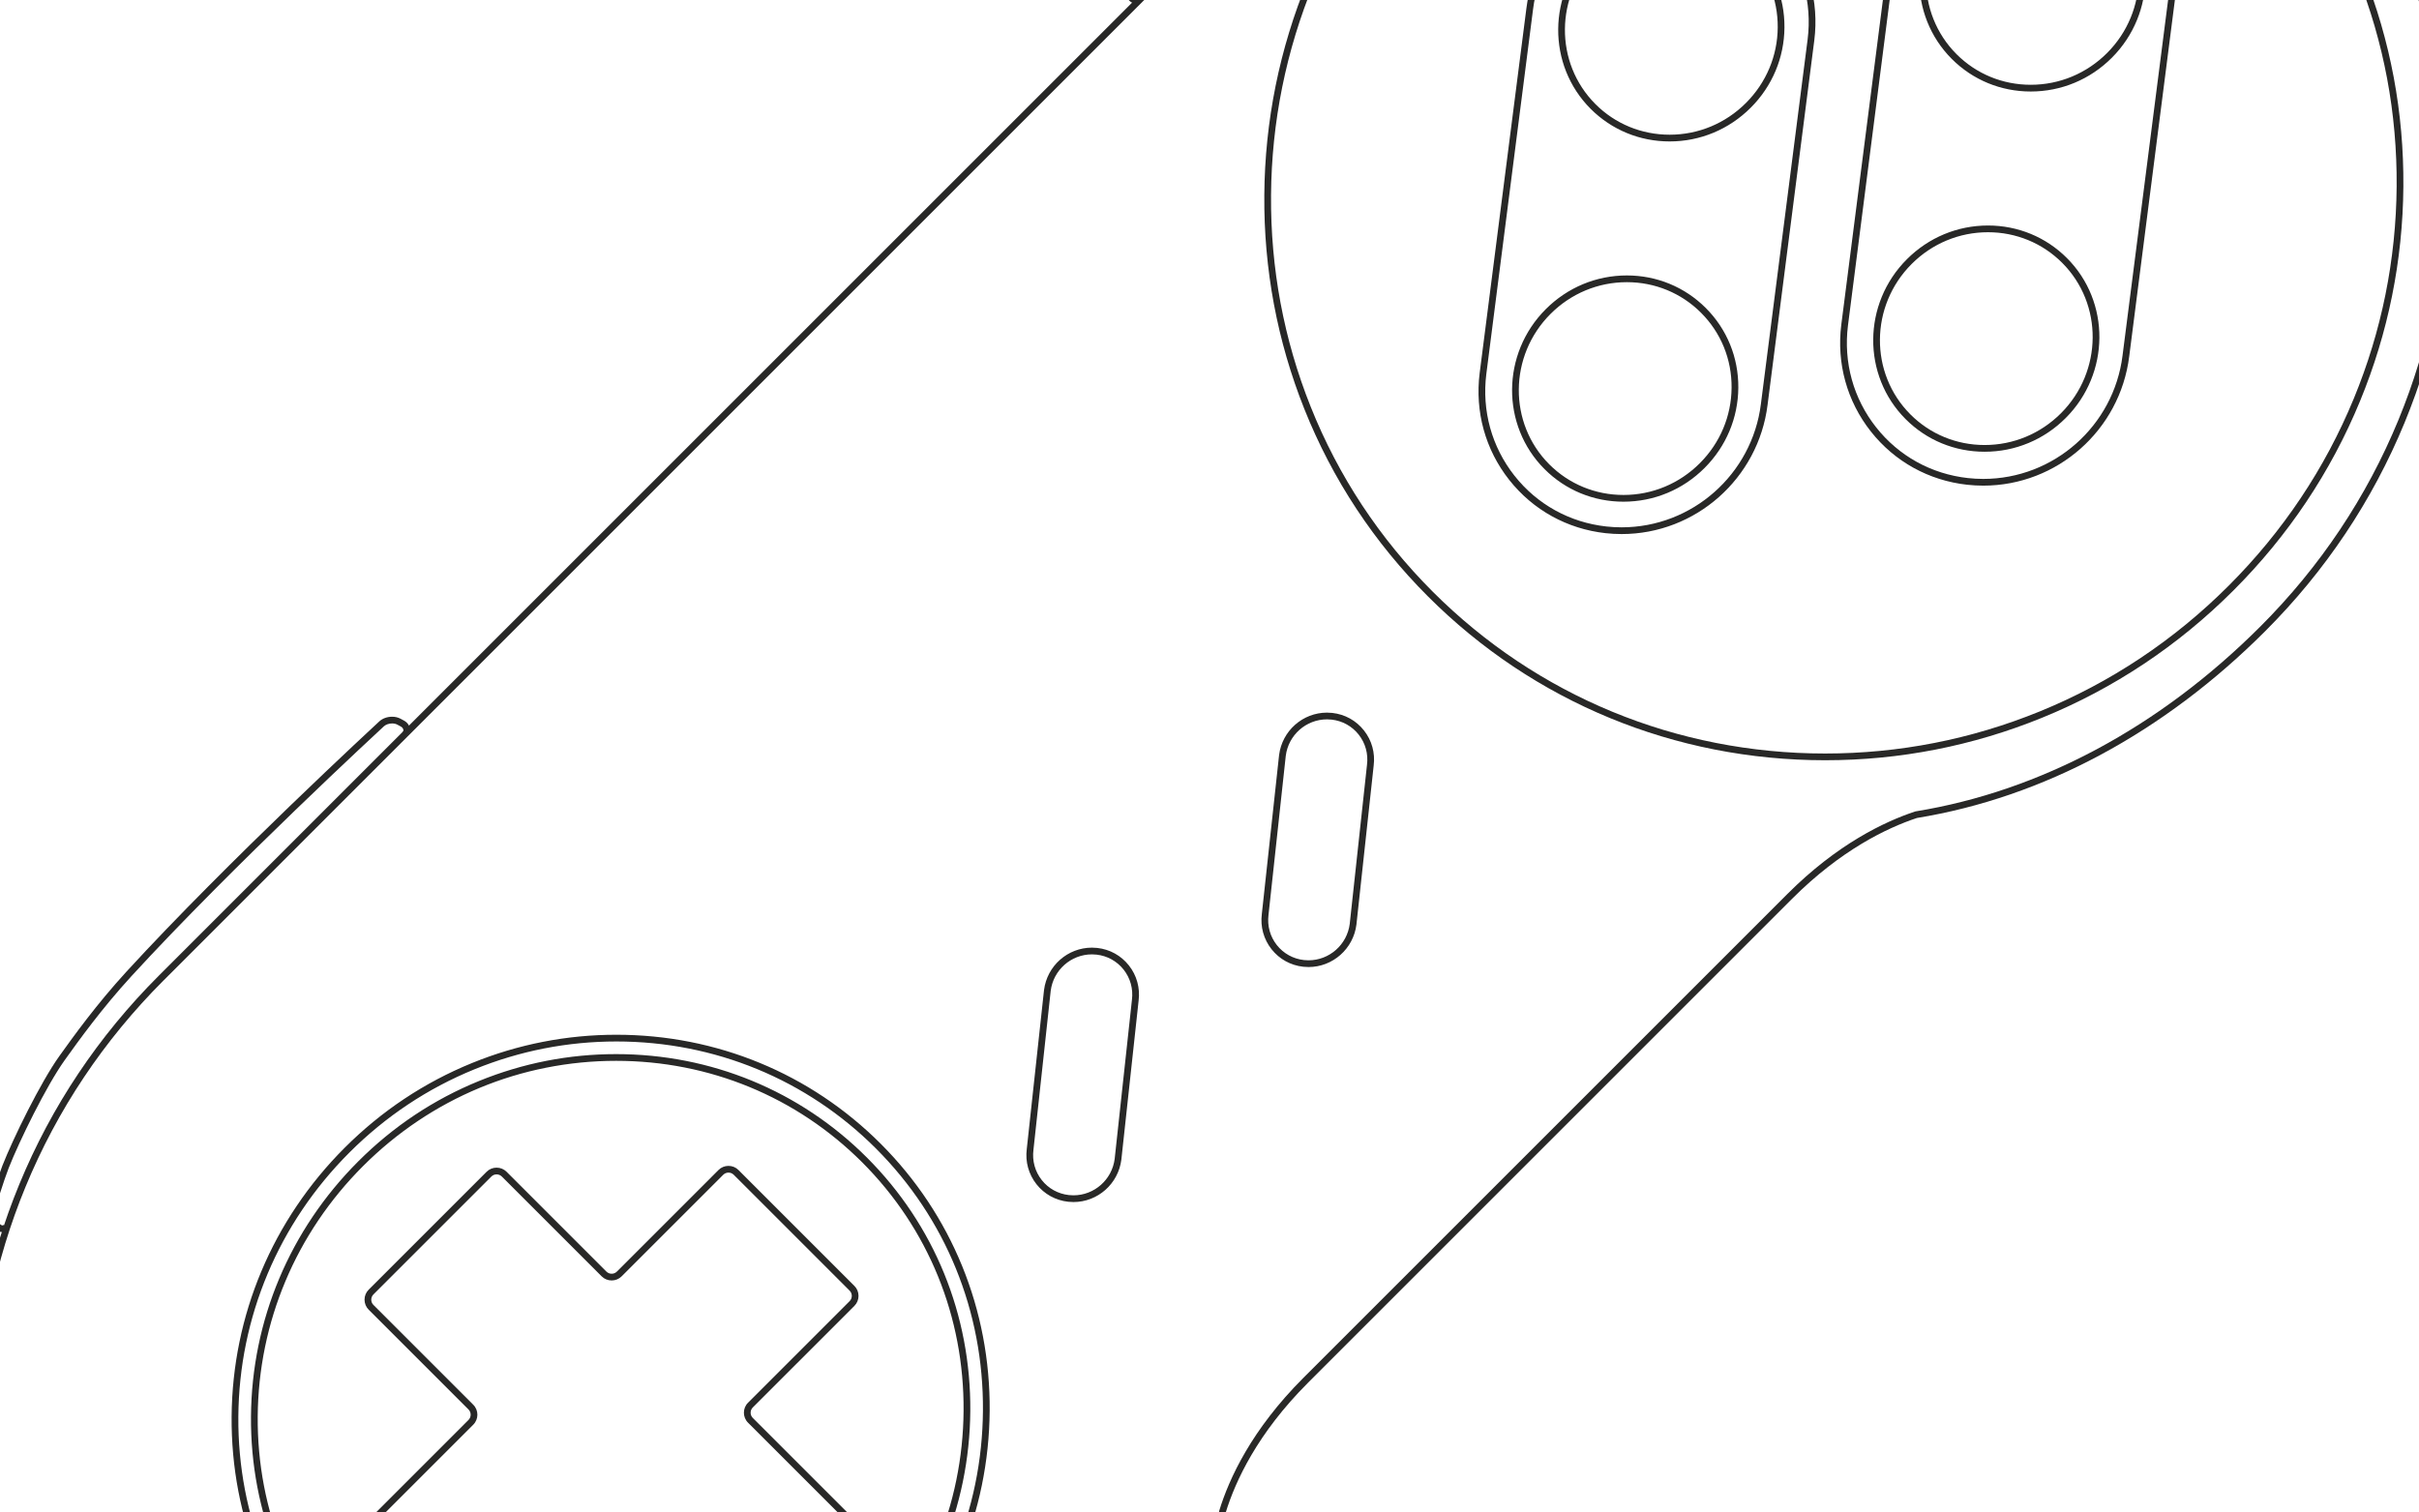
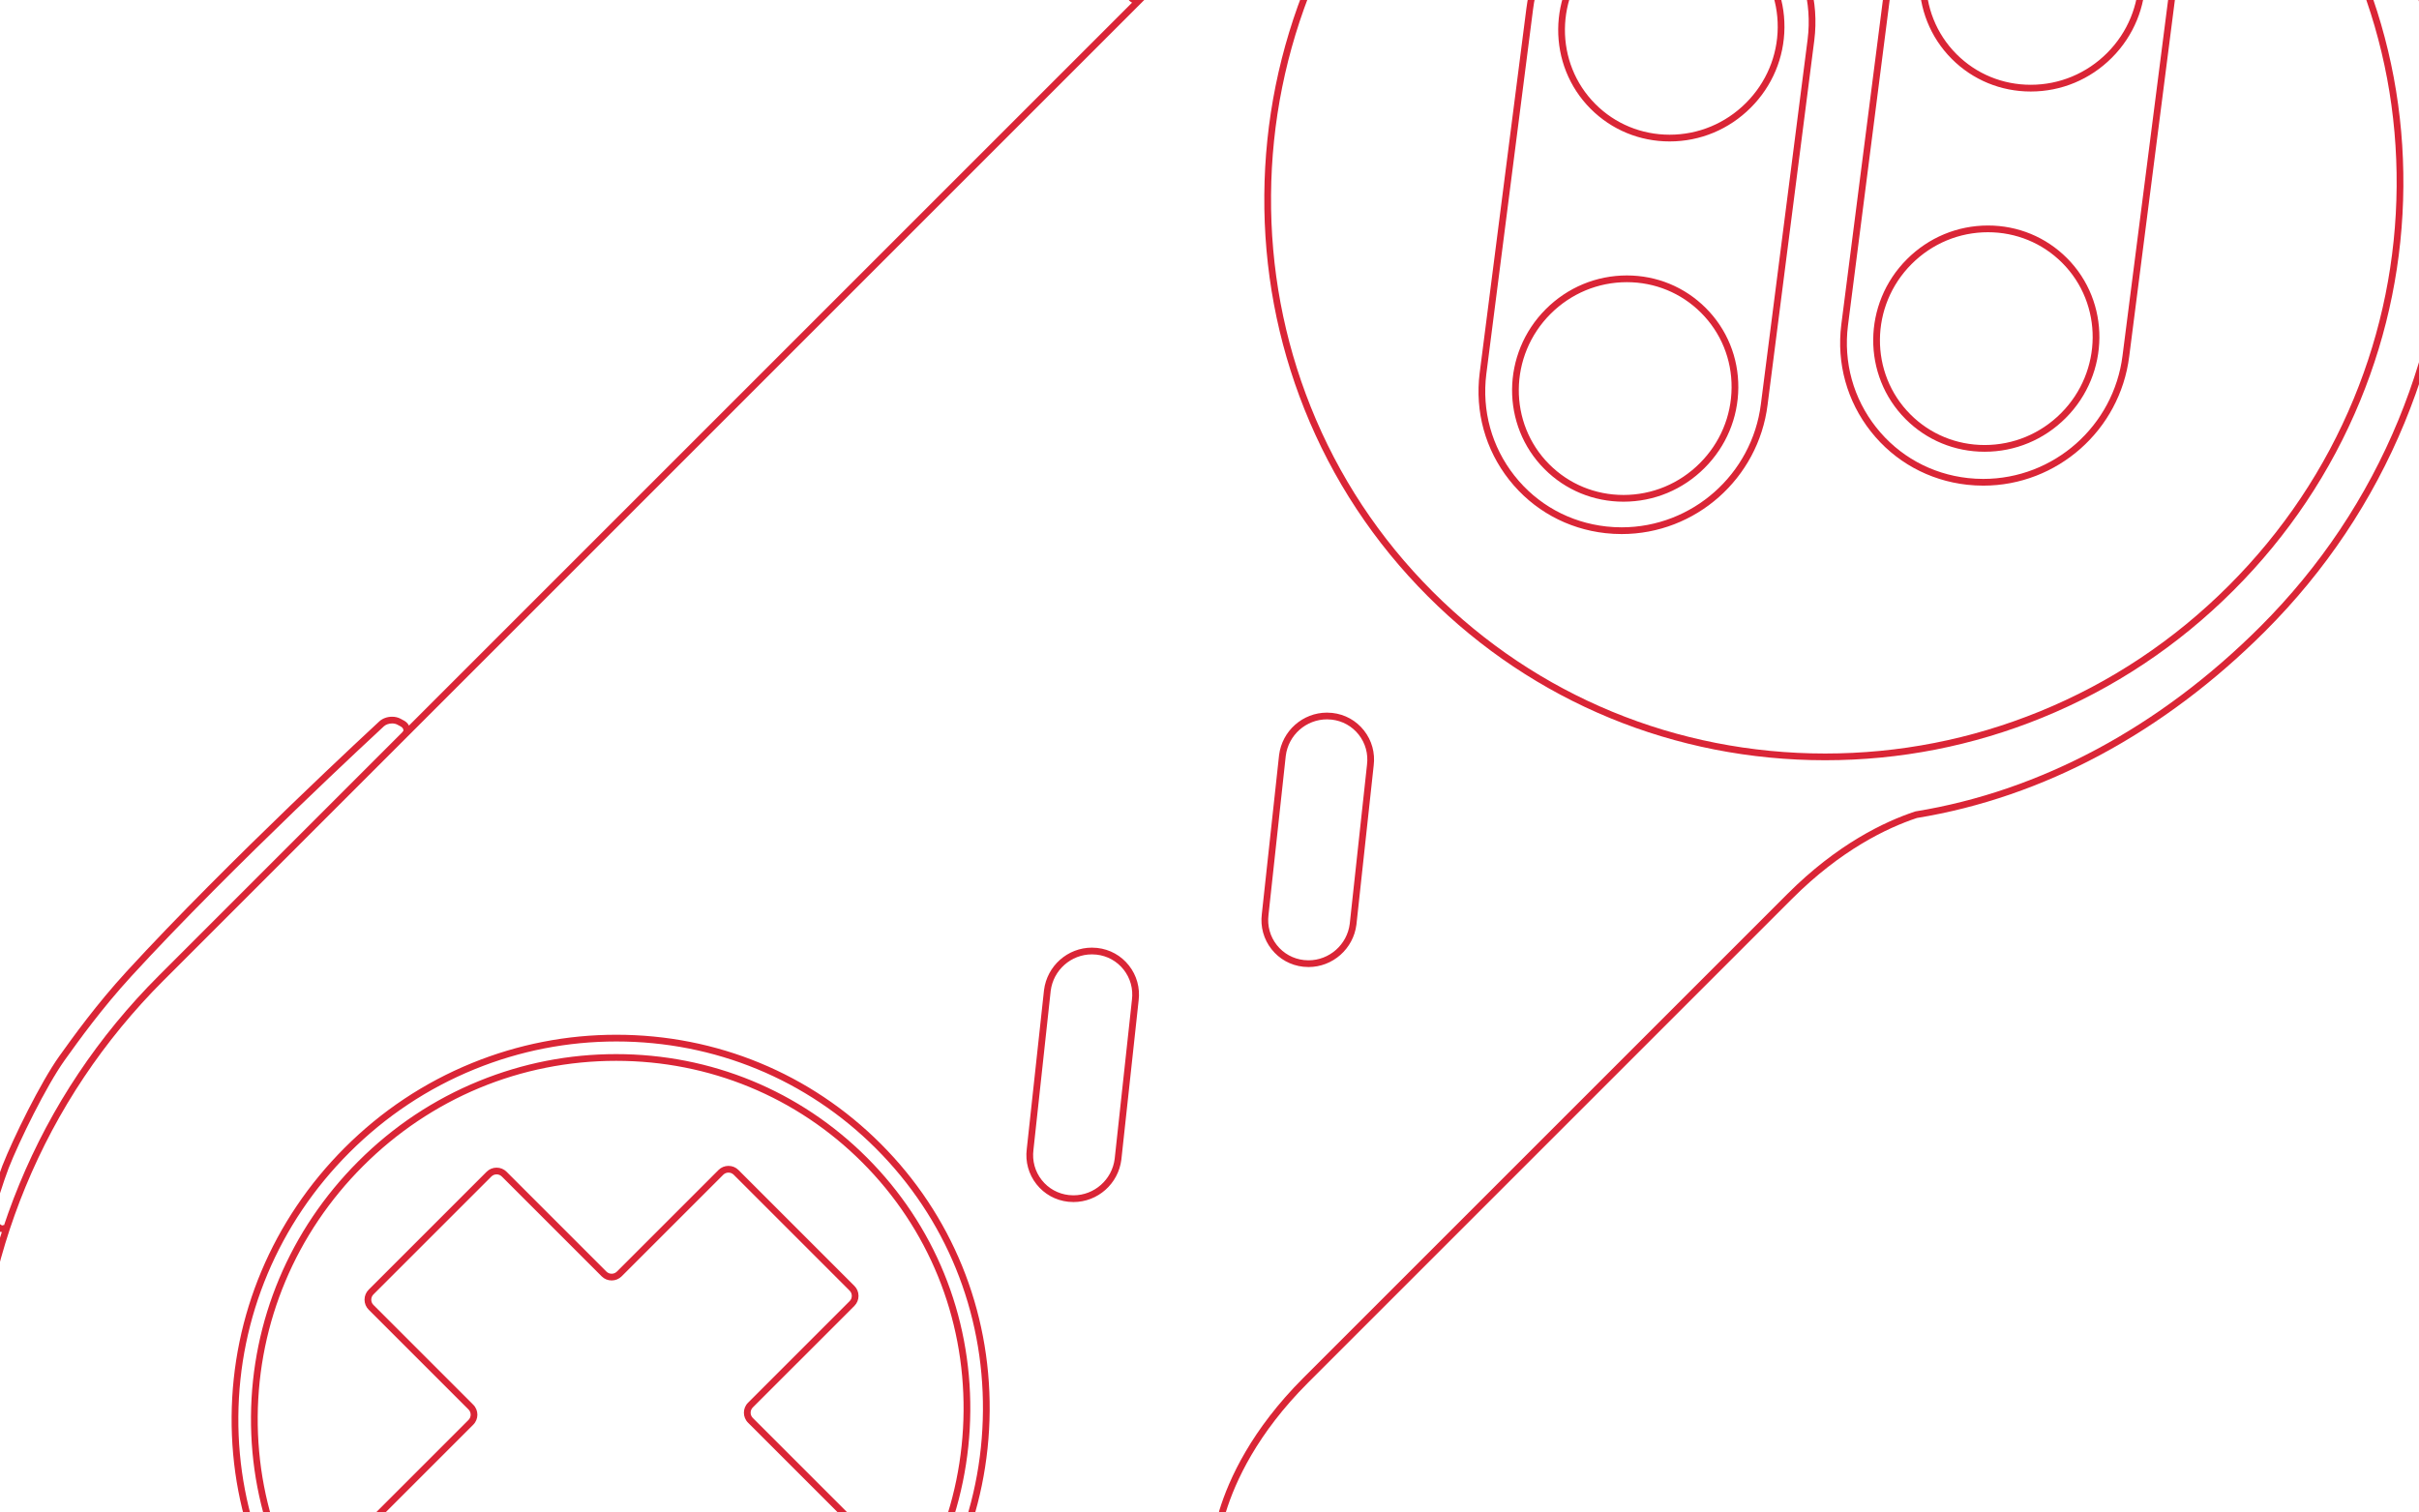
<svg xmlns="http://www.w3.org/2000/svg" version="1.1" id="Layer_1" x="0px" y="0px" width="1920px" height="1200px" viewBox="0 0 1920 1200" enable-background="new 0 0 1920 1200" xml:space="preserve">
  <g>
-     <path fill="#282827" d="M467.957,1622.476c-64.05,0-126.348-12.04-185.162-35.784c-60.896-24.584-115.465-60.741-162.19-107.466   c-47.197-47.197-83.597-102.37-108.188-163.985c-23.75-59.509-35.542-122.491-35.048-187.195   c0.494-64.7,13.249-127.864,37.909-187.736c25.53-61.986,62.769-117.71,110.681-165.624l978.299-978.301l0.071,0.072   c47.747-46.328,102.943-82.261,164.104-106.831c59.914-24.068,123-36.272,187.508-36.272c64.039,0,126.327,12.038,185.134,35.779   c60.89,24.582,115.453,60.735,162.176,107.454c47.196,47.197,83.596,102.369,108.187,163.985   c23.751,59.51,35.542,122.492,35.047,187.197c-0.494,64.701-13.25,127.865-37.91,187.738   c-25.531,61.986-62.771,117.709-110.684,165.622c-80.646,80.645-176.205,131.911-276.375,148.267   c-23.918,7.94-60.446,25.494-99.011,64.059l-384.267,384.262c-40.218,40.221-57.727,78.194-65.335,103.021   c-1.538,8.958-3.444,18.262-5.669,27.665l-0.297,11.486l-1.645-3.632c-10.734,41.934-27.677,82.961-50.416,122.062   c-23.812,40.946-54.003,79.824-89.733,115.555c-48.392,48.392-104.723,85.879-167.429,111.422   C597.145,1609.966,533.301,1622.476,467.957,1622.476z M1104.216-196.023L129.734,778.46   c-47.412,47.413-84.259,102.551-109.52,163.882c-24.398,59.237-37.017,121.73-37.506,185.744   c-0.489,64.01,11.175,126.312,34.668,185.175c24.321,60.938,60.323,115.507,107.004,162.189   c46.215,46.215,100.186,81.976,160.414,106.291c58.176,23.486,119.801,35.395,183.163,35.395   c64.651,0,127.817-12.377,187.744-36.787c62.043-25.273,117.782-62.367,165.668-110.253   c35.404-35.404,65.312-73.915,88.893-114.464c23.83-40.977,41.22-84.08,51.688-128.111l0.51-2.143   c2.033-8.742,3.784-17.382,5.211-25.712l0.078-0.33c7.76-25.404,25.633-64.312,66.715-105.397l384.267-384.262   c39.411-39.411,76.846-57.328,101.31-65.419l0.409-0.1c99.131-16.139,193.764-66.904,273.667-146.807   c47.412-47.412,84.261-102.549,109.521-163.88c24.399-59.237,37.02-121.731,37.509-185.745   c0.489-64.01-11.174-126.312-34.667-185.176c-24.32-60.939-60.321-115.507-107.003-162.189   c-46.213-46.209-100.179-81.967-160.399-106.278c-58.169-23.483-119.784-35.391-183.135-35.391   c-63.822,0-126.239,12.074-185.517,35.888c-61.323,24.635-116.592,60.821-164.271,107.555l-1.908,1.871L1104.216-196.023z" />
+     <path fill="#da2536" d="M467.957,1622.476c-64.05,0-126.348-12.04-185.162-35.784c-60.896-24.584-115.465-60.741-162.19-107.466   c-47.197-47.197-83.597-102.37-108.188-163.985c-23.75-59.509-35.542-122.491-35.048-187.195   c0.494-64.7,13.249-127.864,37.909-187.736c25.53-61.986,62.769-117.71,110.681-165.624l978.299-978.301l0.071,0.072   c47.747-46.328,102.943-82.261,164.104-106.831c59.914-24.068,123-36.272,187.508-36.272c64.039,0,126.327,12.038,185.134,35.779   c60.89,24.582,115.453,60.735,162.176,107.454c47.196,47.197,83.596,102.369,108.187,163.985   c23.751,59.51,35.542,122.492,35.047,187.197c-0.494,64.701-13.25,127.865-37.91,187.738   c-25.531,61.986-62.771,117.709-110.684,165.622c-80.646,80.645-176.205,131.911-276.375,148.267   c-23.918,7.94-60.446,25.494-99.011,64.059l-384.267,384.262c-40.218,40.221-57.727,78.194-65.335,103.021   c-1.538,8.958-3.444,18.262-5.669,27.665l-0.297,11.486l-1.645-3.632c-10.734,41.934-27.677,82.961-50.416,122.062   c-23.812,40.946-54.003,79.824-89.733,115.555c-48.392,48.392-104.723,85.879-167.429,111.422   C597.145,1609.966,533.301,1622.476,467.957,1622.476z M1104.216-196.023L129.734,778.46   c-47.412,47.413-84.259,102.551-109.52,163.882c-24.398,59.237-37.017,121.73-37.506,185.744   c-0.489,64.01,11.175,126.312,34.668,185.175c24.321,60.938,60.323,115.507,107.004,162.189   c46.215,46.215,100.186,81.976,160.414,106.291c58.176,23.486,119.801,35.395,183.163,35.395   c64.651,0,127.817-12.377,187.744-36.787c62.043-25.273,117.782-62.367,165.668-110.253   c35.404-35.404,65.312-73.915,88.893-114.464c23.83-40.977,41.22-84.08,51.688-128.111l0.51-2.143   c2.033-8.742,3.784-17.382,5.211-25.712l0.078-0.33c7.76-25.404,25.633-64.312,66.715-105.397l384.267-384.262   c39.411-39.411,76.846-57.328,101.31-65.419l0.409-0.1c99.131-16.139,193.764-66.904,273.667-146.807   c47.412-47.412,84.261-102.549,109.521-163.88c24.399-59.237,37.02-121.731,37.509-185.745   c0.489-64.01-11.174-126.312-34.667-185.176c-24.32-60.939-60.321-115.507-107.003-162.189   c-46.213-46.209-100.179-81.967-160.399-106.278c-58.169-23.483-119.784-35.391-183.135-35.391   c-63.822,0-126.239,12.074-185.517,35.888c-61.323,24.635-116.592,60.821-164.271,107.555l-1.908,1.871L1104.216-196.023z" />
  </g>
  <g>
-     <path fill="#282827" d="M1448.655,603.558c-119.425,0-231.358-46.163-315.18-129.984c-42.826-42.827-75.855-92.89-98.17-148.799   c-21.551-53.998-32.251-111.147-31.802-169.859c0.448-58.708,12.022-116.021,34.398-170.348   c23.166-56.244,56.956-106.807,100.432-150.282c43.909-43.91,95.024-77.926,151.924-101.104   c54.961-22.388,112.893-33.74,172.185-33.74c119.426,0,231.358,46.163,315.181,129.985c42.826,42.827,75.855,92.89,98.17,148.799   c21.551,53.999,32.25,111.147,31.802,169.859c-0.449,58.708-12.022,116.021-34.399,170.348   c-23.166,56.245-56.956,106.807-100.432,150.282c-43.909,43.91-95.024,77.926-151.924,101.104   C1565.879,592.206,1507.947,603.558,1448.655,603.558z M1462.442-295.22c-58.598,0-115.852,11.219-170.17,33.346   c-56.237,22.908-106.759,56.531-150.163,99.935c-42.975,42.975-76.374,92.95-99.27,148.54   c-22.115,53.691-33.554,110.334-33.997,168.355c-0.443,58.017,10.129,114.486,31.422,167.838   c22.044,55.233,54.675,104.692,96.986,147.003c82.813,82.813,193.405,128.421,311.404,128.421   c58.599,0,115.852-11.219,170.17-33.346c56.237-22.908,106.759-56.531,150.163-99.935c42.975-42.974,76.374-92.95,99.271-148.54   c22.114-53.692,33.553-110.335,33.996-168.355c0.444-58.017-10.128-114.486-31.422-167.839   c-22.043-55.233-54.674-104.692-96.985-147.003C1691.034-249.612,1580.441-295.22,1462.442-295.22z" />
+     <path fill="#da2536" d="M1448.655,603.558c-119.425,0-231.358-46.163-315.18-129.984c-42.826-42.827-75.855-92.89-98.17-148.799   c-21.551-53.998-32.251-111.147-31.802-169.859c0.448-58.708,12.022-116.021,34.398-170.348   c23.166-56.244,56.956-106.807,100.432-150.282c43.909-43.91,95.024-77.926,151.924-101.104   c54.961-22.388,112.893-33.74,172.185-33.74c119.426,0,231.358,46.163,315.181,129.985c42.826,42.827,75.855,92.89,98.17,148.799   c21.551,53.999,32.25,111.147,31.802,169.859c-0.449,58.708-12.022,116.021-34.399,170.348   c-23.166,56.245-56.956,106.807-100.432,150.282c-43.909,43.91-95.024,77.926-151.924,101.104   C1565.879,592.206,1507.947,603.558,1448.655,603.558z M1462.442-295.22c-58.598,0-115.852,11.219-170.17,33.346   c-56.237,22.908-106.759,56.531-150.163,99.935c-42.975,42.975-76.374,92.95-99.27,148.54   c-22.115,53.691-33.554,110.334-33.997,168.355c-0.443,58.017,10.129,114.486,31.422,167.838   c22.044,55.233,54.675,104.692,96.986,147.003c82.813,82.813,193.405,128.421,311.404,128.421   c58.599,0,115.852-11.219,170.17-33.346c56.237-22.908,106.759-56.531,150.163-99.935c42.975-42.974,76.374-92.95,99.271-148.54   c22.114-53.692,33.553-110.335,33.996-168.355c0.444-58.017-10.128-114.486-31.422-167.839   c-22.043-55.233-54.674-104.692-96.985-147.003C1691.034-249.612,1580.441-295.22,1462.442-295.22z" />
  </g>
  <g>
-     <path fill="#282827" d="M391.146,1319.093c-3.001,0-5.817-1.161-7.928-3.271l-92.018-92.019c-4.37-4.37-4.37-11.483-0.001-15.855   l80.656-80.652c2.289-2.29,2.289-6.017,0-8.307l-79.242-79.24c-2.111-2.109-3.274-4.925-3.274-7.927   c0-3.002,1.162-5.818,3.274-7.931l93.616-93.614c2.11-2.111,4.926-3.274,7.927-3.274c3.002,0,5.818,1.163,7.929,3.274l79.242,79.24   c1.102,1.102,2.576,1.708,4.152,1.708s3.05-0.606,4.151-1.708l80.651-80.65c2.111-2.11,4.926-3.273,7.928-3.273   c3.002,0,5.818,1.163,7.929,3.273l1.555,1.555l-0.002,0.003l90.459,90.463c2.11,2.107,3.273,4.923,3.274,7.925   s-1.162,5.818-3.273,7.932l-80.649,80.646c-2.29,2.291-2.291,6.018,0,8.306l79.245,79.245c2.11,2.109,3.272,4.925,3.273,7.927   c0,3.003-1.162,5.819-3.273,7.93l-93.615,93.614c-2.112,2.112-4.928,3.275-7.929,3.275c0,0,0,0-0.001,0   c-3.002,0-5.818-1.164-7.929-3.276l-79.242-79.242c-1.102-1.102-2.578-1.708-4.154-1.708c-1.575,0-3.05,0.606-4.152,1.708   l-80.648,80.652C396.963,1317.932,394.147,1319.093,391.146,1319.093z M394.157,932.343c-1.575,0-3.049,0.606-4.151,1.71   l-93.617,93.614c-1.103,1.104-1.71,2.579-1.71,4.155c0,1.575,0.607,3.049,1.709,4.15l79.243,79.241   c4.371,4.371,4.371,11.484,0,15.857l-80.656,80.651c-2.289,2.29-2.289,6.017,0,8.306l92.017,92.018   c1.102,1.101,2.577,1.707,4.153,1.707s3.052-0.606,4.155-1.708l80.647-80.651c2.111-2.11,4.926-3.272,7.927-3.272   c3.002,0,5.818,1.162,7.929,3.271l79.244,79.244c1.103,1.104,2.578,1.711,4.153,1.712h0c1.575,0,3.05-0.608,4.154-1.712   l93.615-93.614c1.102-1.103,1.709-2.577,1.709-4.153s-0.607-3.051-1.709-4.152l-79.244-79.244c-4.372-4.369-4.372-11.482,0-15.857   l80.649-80.646c1.103-1.104,1.71-2.579,1.71-4.155c0-1.575-0.607-3.049-1.709-4.149l-92.157-92.16   c-1.085-1.015-2.501-1.57-4.01-1.57c-1.576,0-3.05,0.606-4.153,1.709l-80.65,80.65c-2.109,2.109-4.924,3.271-7.926,3.271   c-3.003,0-5.818-1.161-7.928-3.271l-79.242-79.24C397.207,932.949,395.732,932.343,394.157,932.343z" />
+     <path fill="#da2536" d="M391.146,1319.093c-3.001,0-5.817-1.161-7.928-3.271l-92.018-92.019c-4.37-4.37-4.37-11.483-0.001-15.855   l80.656-80.652c2.289-2.29,2.289-6.017,0-8.307l-79.242-79.24c-2.111-2.109-3.274-4.925-3.274-7.927   c0-3.002,1.162-5.818,3.274-7.931l93.616-93.614c2.11-2.111,4.926-3.274,7.927-3.274c3.002,0,5.818,1.163,7.929,3.274l79.242,79.24   c1.102,1.102,2.576,1.708,4.152,1.708s3.05-0.606,4.151-1.708l80.651-80.65c2.111-2.11,4.926-3.273,7.928-3.273   c3.002,0,5.818,1.163,7.929,3.273l1.555,1.555l-0.002,0.003l90.459,90.463c2.11,2.107,3.273,4.923,3.274,7.925   s-1.162,5.818-3.273,7.932l-80.649,80.646c-2.29,2.291-2.291,6.018,0,8.306l79.245,79.245c2.11,2.109,3.272,4.925,3.273,7.927   c0,3.003-1.162,5.819-3.273,7.93l-93.615,93.614c-2.112,2.112-4.928,3.275-7.929,3.275c0,0,0,0-0.001,0   c-3.002,0-5.818-1.164-7.929-3.276l-79.242-79.242c-1.102-1.102-2.578-1.708-4.154-1.708c-1.575,0-3.05,0.606-4.152,1.708   l-80.648,80.652C396.963,1317.932,394.147,1319.093,391.146,1319.093z M394.157,932.343c-1.575,0-3.049,0.606-4.151,1.71   l-93.617,93.614c-1.103,1.104-1.71,2.579-1.71,4.155c0,1.575,0.607,3.049,1.709,4.15l79.243,79.241   c4.371,4.371,4.371,11.484,0,15.857l-80.656,80.651c-2.289,2.29-2.289,6.017,0,8.306l92.017,92.018   c1.102,1.101,2.577,1.707,4.153,1.707s3.052-0.606,4.155-1.708l80.647-80.651c2.111-2.11,4.926-3.272,7.927-3.272   c3.002,0,5.818,1.162,7.929,3.271l79.244,79.244c1.103,1.104,2.578,1.711,4.153,1.712h0c1.575,0,3.05-0.608,4.154-1.712   l93.615-93.614c1.102-1.103,1.709-2.577,1.709-4.153s-0.607-3.051-1.709-4.152l-79.244-79.244c-4.372-4.369-4.372-11.482,0-15.857   l80.649-80.646c1.103-1.104,1.71-2.579,1.71-4.155c0-1.575-0.607-3.049-1.709-4.149l-92.157-92.16   c-1.085-1.015-2.501-1.57-4.01-1.57c-1.576,0-3.05,0.606-4.153,1.709l-80.65,80.65c-2.109,2.109-4.924,3.271-7.926,3.271   c-3.003,0-5.818-1.161-7.928-3.271l-79.242-79.24C397.207,932.949,395.732,932.343,394.157,932.343z" />
  </g>
  <g>
-     <path fill="#282827" d="M480.118,1423.191c-0.007,0-0.013,0-0.02,0c-79.484-0.006-153.978-30.729-209.758-86.51   c-56.396-56.396-87.117-131.716-86.503-212.083c0.614-80.353,32.479-156.132,89.726-213.377   c29.22-29.22,63.234-51.856,101.098-67.279c36.573-14.897,75.125-22.451,114.583-22.451c79.483,0,153.982,30.725,209.771,86.514   c56.396,56.396,87.116,131.713,86.502,212.077c-0.614,80.348-32.479,156.124-89.725,213.37   c-29.225,29.225-63.241,51.864-101.104,67.288C558.12,1415.638,519.571,1423.191,480.118,1423.191z M489.243,826.83   c-38.765,0-76.638,7.422-112.569,22.058c-37.201,15.152-70.622,37.396-99.336,66.109c-56.249,56.248-87.559,130.7-88.162,209.643   c-0.603,78.926,29.562,152.89,84.939,208.267c54.772,54.772,127.925,84.94,205.983,84.945c0.005,0,0.015,0,0.02,0   c38.762,0.001,76.627-7.42,112.556-22.057c37.2-15.153,70.623-37.399,99.342-66.118c56.249-56.248,87.558-130.698,88.161-209.636   c0.603-78.922-29.562-152.884-84.938-208.261C640.458,857,567.3,826.83,489.243,826.83z M480.342,1407.817   c-75.42,0-146.109-29.154-199.047-82.091c-53.515-53.514-82.666-124.983-82.083-201.243c0.582-76.245,30.818-148.15,85.139-202.47   c27.727-27.727,60.002-49.206,95.932-63.842c34.706-14.137,71.287-21.305,108.728-21.305c75.42,0,146.11,29.153,199.049,82.092   c53.514,53.515,82.666,124.983,82.083,201.242c-0.582,76.242-30.817,148.146-85.137,202.467   c-27.727,27.728-60.003,49.207-95.934,63.843C554.367,1400.648,517.784,1407.817,480.342,1407.817z M489.011,842.206   c-75.643,0-146.985,29.684-200.884,83.583c-53.323,53.321-83.004,123.9-83.576,198.735c-0.571,74.818,28.024,144.933,80.52,197.427   c51.929,51.929,121.278,80.526,195.271,80.526c75.645,0,146.989-29.685,200.889-83.585c53.322-53.322,83.002-123.9,83.573-198.732   c0.571-74.816-28.024-144.931-80.52-197.426C632.355,870.805,563.005,842.206,489.011,842.206z" />
+     <path fill="#da2536" d="M480.118,1423.191c-0.007,0-0.013,0-0.02,0c-79.484-0.006-153.978-30.729-209.758-86.51   c-56.396-56.396-87.117-131.716-86.503-212.083c0.614-80.353,32.479-156.132,89.726-213.377   c29.22-29.22,63.234-51.856,101.098-67.279c36.573-14.897,75.125-22.451,114.583-22.451c79.483,0,153.982,30.725,209.771,86.514   c56.396,56.396,87.116,131.713,86.502,212.077c-0.614,80.348-32.479,156.124-89.725,213.37   c-29.225,29.225-63.241,51.864-101.104,67.288C558.12,1415.638,519.571,1423.191,480.118,1423.191z M489.243,826.83   c-38.765,0-76.638,7.422-112.569,22.058c-37.201,15.152-70.622,37.396-99.336,66.109c-56.249,56.248-87.559,130.7-88.162,209.643   c-0.603,78.926,29.562,152.89,84.939,208.267c54.772,54.772,127.925,84.94,205.983,84.945c0.005,0,0.015,0,0.02,0   c38.762,0.001,76.627-7.42,112.556-22.057c37.2-15.153,70.623-37.399,99.342-66.118c56.249-56.248,87.558-130.698,88.161-209.636   c0.603-78.922-29.562-152.884-84.938-208.261C640.458,857,567.3,826.83,489.243,826.83z M480.342,1407.817   c-75.42,0-146.109-29.154-199.047-82.091c-53.515-53.514-82.666-124.983-82.083-201.243c0.582-76.245,30.818-148.15,85.139-202.47   c27.727-27.727,60.002-49.206,95.932-63.842c34.706-14.137,71.287-21.305,108.728-21.305c75.42,0,146.11,29.153,199.049,82.092   c53.514,53.515,82.666,124.983,82.083,201.242c-0.582,76.242-30.817,148.146-85.137,202.467   c-27.727,27.728-60.003,49.207-95.934,63.843C554.367,1400.648,517.784,1407.817,480.342,1407.817z M489.011,842.206   c-75.643,0-146.985,29.684-200.884,83.583c-53.323,53.321-83.004,123.9-83.576,198.735c-0.571,74.818,28.024,144.933,80.52,197.427   c51.929,51.929,121.278,80.526,195.271,80.526c75.645,0,146.989-29.685,200.889-83.585c53.322-53.322,83.002-123.9,83.573-198.732   c0.571-74.816-28.024-144.931-80.52-197.426C632.355,870.805,563.005,842.206,489.011,842.206z" />
  </g>
  <g>
-     <path fill="#282827" d="M1287.108,423.986c-0.003,0,0.001,0-0.002,0c-4.229,0-8.514-0.236-12.734-0.702   c-30.455-3.363-57.621-18.387-76.494-42.306c-18.966-24.036-27.292-54.154-23.447-84.807l37.091-289.51   c7.333-58.435,57.132-102.506,115.834-102.506c4.229,0,8.514,0.236,12.736,0.703c30.456,3.363,57.623,18.388,76.496,42.306   c18.965,24.036,27.293,54.155,23.45,84.81l-37.093,289.504C1395.609,379.911,1345.807,423.986,1287.108,423.986z M1327.355-90.506   c-56.017,0-103.537,42.061-110.536,97.838l-37.091,289.51c-3.665,29.216,4.269,57.924,22.341,80.828   c17.98,22.788,43.866,37.102,72.889,40.306c4.027,0.444,8.114,0.669,12.148,0.67c56.017,0.001,103.539-42.062,110.541-97.841   l37.093-289.503c3.664-29.218-4.271-57.927-22.345-80.831c-17.979-22.787-43.866-37.102-72.89-40.307   C1335.478-90.28,1331.39-90.506,1327.355-90.506z" />
+     <path fill="#da2536" d="M1287.108,423.986c-0.003,0,0.001,0-0.002,0c-4.229,0-8.514-0.236-12.734-0.702   c-30.455-3.363-57.621-18.387-76.494-42.306c-18.966-24.036-27.292-54.154-23.447-84.807l37.091-289.51   c7.333-58.435,57.132-102.506,115.834-102.506c4.229,0,8.514,0.236,12.736,0.703c30.456,3.363,57.623,18.388,76.496,42.306   c18.965,24.036,27.293,54.155,23.45,84.81l-37.093,289.504C1395.609,379.911,1345.807,423.986,1287.108,423.986z M1327.355-90.506   c-56.017,0-103.537,42.061-110.536,97.838l-37.091,289.51c-3.665,29.216,4.269,57.924,22.341,80.828   c17.98,22.788,43.866,37.102,72.889,40.306c4.027,0.444,8.114,0.669,12.148,0.67c56.017,0.001,103.539-42.062,110.541-97.841   l37.093-289.503c3.664-29.218-4.271-57.927-22.345-80.831c-17.979-22.787-43.866-37.102-72.89-40.307   C1335.478-90.28,1331.39-90.506,1327.355-90.506z" />
  </g>
  <g>
-     <path fill="#282827" d="M1325.21,112.286c-23.734,0-45.981-9.176-62.644-25.838c-34.759-34.756-34.339-91.732,0.936-127.009   c17.27-17.268,40.131-26.777,64.373-26.777c23.733,0,45.98,9.176,62.642,25.837c16.844,16.843,26.019,39.334,25.834,63.333   c-0.184,23.982-9.692,46.597-26.775,63.68C1372.309,102.777,1349.45,112.286,1325.21,112.286z M1327.875-62   c-22.816,0-44.337,8.954-60.598,25.213c-33.192,33.195-33.612,86.784-0.936,119.458c15.653,15.654,36.56,24.274,58.868,24.274   c22.813,0,44.332-8.954,60.59-25.211c16.085-16.085,25.039-37.375,25.212-59.945c0.173-22.557-8.446-43.693-24.271-59.517   C1371.089-53.379,1350.183-62,1327.875-62z" />
+     <path fill="#da2536" d="M1325.21,112.286c-23.734,0-45.981-9.176-62.644-25.838c-34.759-34.756-34.339-91.732,0.936-127.009   c17.27-17.268,40.131-26.777,64.373-26.777c23.733,0,45.98,9.176,62.642,25.837c16.844,16.843,26.019,39.334,25.834,63.333   c-0.184,23.982-9.692,46.597-26.775,63.68C1372.309,102.777,1349.45,112.286,1325.21,112.286z M1327.875-62   c-22.816,0-44.337,8.954-60.598,25.213c-33.192,33.195-33.612,86.784-0.936,119.458c15.653,15.654,36.56,24.274,58.868,24.274   c22.813,0,44.332-8.954,60.59-25.211c16.085-16.085,25.039-37.375,25.212-59.945c0.173-22.557-8.446-43.693-24.271-59.517   C1371.089-53.379,1350.183-62,1327.875-62z" />
  </g>
  <g>
-     <path fill="#282827" d="M1574.158,385.551c-0.008,0-0.004,0-0.011,0c-4.235,0-8.522-0.237-12.744-0.703   c-30.452-3.36-57.616-18.382-76.488-42.298c-18.967-24.036-27.295-54.156-23.45-84.812l37.085-289.505   c7.332-58.439,57.133-102.514,115.84-102.514c4.229,0,8.515,0.236,12.737,0.703c30.446,3.359,57.606,18.378,76.479,42.29   c18.971,24.037,27.303,54.161,23.462,84.822l-37.086,289.511C1682.645,341.479,1632.848,385.551,1574.158,385.551z M1614.39-128.94   c-56.021,0-103.544,42.065-110.543,97.846l-37.085,289.504c-3.665,29.219,4.271,57.928,22.345,80.833   c17.979,22.784,43.863,37.096,72.883,40.298c4.028,0.445,8.118,0.671,12.158,0.671c0.004,0,0.007,0,0.011,0   c56.008,0,103.522-42.059,110.525-97.837L1721.77-7.136c3.662-29.224-4.277-57.937-22.355-80.843   c-17.979-22.781-43.859-37.089-72.873-40.291C1622.512-128.715,1618.424-128.94,1614.39-128.94z" />
+     <path fill="#da2536" d="M1574.158,385.551c-0.008,0-0.004,0-0.011,0c-4.235,0-8.522-0.237-12.744-0.703   c-30.452-3.36-57.616-18.382-76.488-42.298c-18.967-24.036-27.295-54.156-23.45-84.812l37.085-289.505   c7.332-58.439,57.133-102.514,115.84-102.514c4.229,0,8.515,0.236,12.737,0.703c30.446,3.359,57.606,18.378,76.479,42.29   c18.971,24.037,27.303,54.161,23.462,84.822l-37.086,289.511C1682.645,341.479,1632.848,385.551,1574.158,385.551z M1614.39-128.94   c-56.021,0-103.544,42.065-110.543,97.846l-37.085,289.504c-3.665,29.219,4.271,57.928,22.345,80.833   c17.979,22.784,43.863,37.096,72.883,40.298c4.028,0.445,8.118,0.671,12.158,0.671c0.004,0,0.007,0,0.011,0   c56.008,0,103.522-42.059,110.525-97.837L1721.77-7.136c3.662-29.224-4.277-57.937-22.355-80.843   c-17.979-22.781-43.859-37.089-72.873-40.291C1622.512-128.715,1618.424-128.94,1614.39-128.94z" />
  </g>
  <g>
-     <path fill="#282827" d="M1288.587,398.292c-23.73,0-45.974-9.174-62.633-25.833c-34.753-34.754-34.329-91.728,0.946-127.003   c17.269-17.269,40.129-26.779,64.371-26.779c23.73,0,45.974,9.174,62.632,25.833c16.841,16.841,26.015,39.331,25.83,63.326   c-0.184,23.98-9.692,46.594-26.775,63.677C1335.689,388.781,1312.829,398.292,1288.587,398.292z M1291.271,224.016   c-22.815,0-44.335,8.955-60.596,25.215c-33.193,33.194-33.617,86.78-0.946,119.452c15.65,15.65,36.553,24.269,58.857,24.269   c22.815,0,44.336-8.955,60.596-25.215c16.085-16.085,25.039-37.373,25.212-59.942c0.173-22.554-8.445-43.688-24.267-59.51   C1334.479,232.635,1313.576,224.016,1291.271,224.016z" />
+     <path fill="#da2536" d="M1288.587,398.292c-23.73,0-45.974-9.174-62.633-25.833c-34.753-34.754-34.329-91.728,0.946-127.003   c17.269-17.269,40.129-26.779,64.371-26.779c23.73,0,45.974,9.174,62.632,25.833c16.841,16.841,26.015,39.331,25.83,63.326   c-0.184,23.98-9.692,46.594-26.775,63.677C1335.689,388.781,1312.829,398.292,1288.587,398.292z M1291.271,224.016   c-22.815,0-44.335,8.955-60.596,25.215c-33.193,33.194-33.617,86.78-0.946,119.452c15.65,15.65,36.553,24.269,58.857,24.269   c22.815,0,44.336-8.955,60.596-25.215c16.085-16.085,25.039-37.373,25.212-59.942c0.173-22.554-8.445-43.688-24.267-59.51   C1334.479,232.635,1313.576,224.016,1291.271,224.016z" />
  </g>
  <g>
-     <path fill="#282827" d="M1611.818,72.645c-23.729,0-45.972-9.174-62.63-25.832c-34.755-34.756-34.331-91.732,0.943-127.007   c17.269-17.268,40.13-26.777,64.371-26.777c23.733,0,45.977,9.174,62.635,25.833c34.752,34.753,34.328,91.727-0.945,127.003   C1658.921,63.135,1636.06,72.645,1611.818,72.645z M1614.503-101.632c-22.815,0-44.336,8.954-60.596,25.213   c-33.192,33.194-33.616,86.782-0.943,119.457c15.649,15.649,36.551,24.268,58.854,24.268c22.814,0,44.336-8.955,60.599-25.215   c33.191-33.195,33.615-86.781,0.945-119.453C1657.713-93.013,1636.81-101.632,1614.503-101.632z" />
+     <path fill="#da2536" d="M1611.818,72.645c-23.729,0-45.972-9.174-62.63-25.832c-34.755-34.756-34.331-91.732,0.943-127.007   c17.269-17.268,40.13-26.777,64.371-26.777c23.733,0,45.977,9.174,62.635,25.833c34.752,34.753,34.328,91.727-0.945,127.003   C1658.921,63.135,1636.06,72.645,1611.818,72.645z M1614.503-101.632c-22.815,0-44.336,8.954-60.596,25.213   c-33.192,33.194-33.616,86.782-0.943,119.457c15.649,15.649,36.551,24.268,58.854,24.268c22.814,0,44.336-8.955,60.599-25.215   c33.191-33.195,33.615-86.781,0.945-119.453C1657.713-93.013,1636.81-101.632,1614.503-101.632z" />
  </g>
  <g>
-     <path fill="#282827" d="M1575.223,358.642c-23.731,0-45.975-9.174-62.634-25.833c-34.754-34.754-34.329-91.728,0.945-127.003   c17.268-17.268,40.128-26.778,64.369-26.778c23.731,0,45.975,9.174,62.634,25.833c34.754,34.754,34.329,91.728-0.945,127.003   C1622.324,349.131,1599.464,358.642,1575.223,358.642z M1577.903,184.367c-22.814,0-44.334,8.955-60.594,25.214   c-33.192,33.193-33.617,86.779-0.945,119.452c15.65,15.65,36.554,24.269,58.858,24.269c22.814,0,44.334-8.955,60.594-25.214   c33.193-33.193,33.617-86.779,0.945-119.452C1621.111,192.986,1600.208,184.367,1577.903,184.367z" />
+     <path fill="#da2536" d="M1575.223,358.642c-23.731,0-45.975-9.174-62.634-25.833c-34.754-34.754-34.329-91.728,0.945-127.003   c17.268-17.268,40.128-26.778,64.369-26.778c23.731,0,45.975,9.174,62.634,25.833c34.754,34.754,34.329,91.728-0.945,127.003   C1622.324,349.131,1599.464,358.642,1575.223,358.642z M1577.903,184.367c-22.814,0-44.334,8.955-60.594,25.214   c-33.192,33.193-33.617,86.779-0.945,119.452c15.65,15.65,36.554,24.269,58.858,24.269c22.814,0,44.334-8.955,60.594-25.214   c33.193-33.193,33.617-86.779,0.945-119.452C1621.111,192.986,1600.208,184.367,1577.903,184.367z" />
  </g>
  <g>
-     <path fill="#282827" d="M1038.587,767.733c-0.001,0-0.001,0-0.002,0c-1.392,0-2.801-0.078-4.188-0.231   c-10.011-1.104-18.942-6.042-25.148-13.904c-6.239-7.903-8.98-17.806-7.72-27.885l13.698-126.253   c2.415-19.232,18.768-33.702,38.043-33.702c1.389,0,2.796,0.078,4.183,0.23c10.011,1.104,18.942,6.046,25.151,13.916   c6.236,7.906,8.975,17.807,7.708,27.879l-13.695,126.256C1074.205,753.267,1057.858,767.733,1038.587,767.733z M1053.271,571.098   c-16.59,0-30.665,12.46-32.74,28.983l-13.697,126.251c-1.088,8.692,1.261,17.186,6.606,23.958   c5.313,6.73,12.965,10.959,21.544,11.905c1.193,0.132,2.405,0.198,3.602,0.198c16.586,0.002,30.656-12.455,32.729-28.975   l13.696-126.257c1.092-8.687-1.253-17.177-6.598-23.951c-5.315-6.737-12.967-10.969-21.545-11.915   C1055.675,571.165,1054.465,571.098,1053.271,571.098z" />
+     <path fill="#da2536" d="M1038.587,767.733c-0.001,0-0.001,0-0.002,0c-1.392,0-2.801-0.078-4.188-0.231   c-10.011-1.104-18.942-6.042-25.148-13.904c-6.239-7.903-8.98-17.806-7.72-27.885l13.698-126.253   c2.415-19.232,18.768-33.702,38.043-33.702c1.389,0,2.796,0.078,4.183,0.23c10.011,1.104,18.942,6.046,25.151,13.916   c6.236,7.906,8.975,17.807,7.708,27.879l-13.695,126.256C1074.205,753.267,1057.858,767.733,1038.587,767.733z M1053.271,571.098   c-16.59,0-30.665,12.46-32.74,28.983l-13.697,126.251c-1.088,8.692,1.261,17.186,6.606,23.958   c5.313,6.73,12.965,10.959,21.544,11.905c1.193,0.132,2.405,0.198,3.602,0.198c16.586,0.002,30.656-12.455,32.729-28.975   l13.696-126.257c1.092-8.687-1.253-17.177-6.598-23.951c-5.315-6.737-12.967-10.969-21.545-11.915   C1055.675,571.165,1054.465,571.098,1053.271,571.098z" />
  </g>
  <g>
-     <path fill="#282827" d="M852.013,954.309c-0.001,0-0.001,0-0.002,0c-1.391,0-2.8-0.078-4.188-0.231   c-10.017-1.107-18.952-6.05-25.158-13.918c-6.233-7.901-8.971-17.8-7.707-27.872l13.697-126.251   c2.415-19.231,18.763-33.699,38.034-33.699c1.392,0,2.801,0.077,4.19,0.231c10.011,1.102,18.944,6.041,25.152,13.909   c6.238,7.905,8.976,17.808,7.709,27.883l-13.696,126.252C887.635,939.841,871.288,954.309,852.013,954.309z M866.688,757.676   c-16.585,0-30.656,12.459-32.73,28.981l-13.697,126.25c-1.089,8.687,1.255,17.175,6.596,23.945   c5.314,6.736,12.969,10.969,21.553,11.918c1.193,0.132,2.405,0.198,3.602,0.198c16.589,0.002,30.66-12.456,32.729-28.977   l13.696-126.253c1.092-8.689-1.252-17.181-6.597-23.954c-5.315-6.736-12.967-10.966-21.546-11.91   C869.097,757.743,867.884,757.676,866.688,757.676z" />
+     <path fill="#da2536" d="M852.013,954.309c-0.001,0-0.001,0-0.002,0c-1.391,0-2.8-0.078-4.188-0.231   c-10.017-1.107-18.952-6.05-25.158-13.918c-6.233-7.901-8.971-17.8-7.707-27.872l13.697-126.251   c2.415-19.231,18.763-33.699,38.034-33.699c1.392,0,2.801,0.077,4.19,0.231c10.011,1.102,18.944,6.041,25.152,13.909   c6.238,7.905,8.976,17.808,7.709,27.883l-13.696,126.252C887.635,939.841,871.288,954.309,852.013,954.309z M866.688,757.676   c-16.585,0-30.656,12.459-32.73,28.981l-13.697,126.25c-1.089,8.687,1.255,17.175,6.596,23.945   c5.314,6.736,12.969,10.969,21.553,11.918c1.193,0.132,2.405,0.198,3.602,0.198c16.589,0.002,30.66-12.456,32.729-28.977   l13.696-126.253c1.092-8.689-1.252-17.181-6.597-23.954c-5.315-6.736-12.967-10.966-21.546-11.91   C869.097,757.743,867.884,757.676,866.688,757.676z" />
  </g>
  <g>
    <g>
-       <path fill="#282827" d="M1294.145-322.675c0.898,0.898,1.336,1.845,1.171,2.533c-0.079,0.329-0.302,0.641-0.64,0.921    c1.942-0.808,3.923-1.53,5.926-2.204c-0.253-1.757-1.159-3.504-2.678-5.023l-0.711-0.712c-2.929-2.927-7.857-4.818-12.555-4.818    c-1.548,0-3.003,0.204-4.329,0.607c-0.915,0.28-22.513,6.892-32.384,10.764c-21.586,8.474-66.252,30.324-87.111,45.275    c-15.284,10.957-40.865,29.296-67.058,53.312C1006.492-141.991,896.32-22.638,895.22-21.443    c-3.977,4.305-4.906,11.718-2.119,16.872l1.408,2.619c1.553,2.88,4.147,4.67,7.035,4.938c0.096-1.773,0.189-3.547,0.311-5.319    c-1.048-0.162-1.976-0.911-2.645-2.15l-1.41-2.622c-1.683-3.112-1.056-8.119,1.343-10.716    c1.101-1.195,111.124-120.386,198.242-200.262c25.955-23.8,51.373-42.021,66.56-52.908c20.528-14.715,64.618-36.27,85.95-44.645    c9.679-3.797,31.772-10.56,31.99-10.627c0.818-0.249,1.751-0.375,2.772-0.375c3.303,0,6.832,1.309,8.777,3.253L1294.145-322.675z" />
+       <path fill="#da2536" d="M1294.145-322.675c0.898,0.898,1.336,1.845,1.171,2.533c-0.079,0.329-0.302,0.641-0.64,0.921    c1.942-0.808,3.923-1.53,5.926-2.204c-0.253-1.757-1.159-3.504-2.678-5.023l-0.711-0.712c-2.929-2.927-7.857-4.818-12.555-4.818    c-1.548,0-3.003,0.204-4.329,0.607c-0.915,0.28-22.513,6.892-32.384,10.764c-21.586,8.474-66.252,30.324-87.111,45.275    c-15.284,10.957-40.865,29.296-67.058,53.312C1006.492-141.991,896.32-22.638,895.22-21.443    c-3.977,4.305-4.906,11.718-2.119,16.872l1.408,2.619c1.553,2.88,4.147,4.67,7.035,4.938c0.096-1.773,0.189-3.547,0.311-5.319    c-1.048-0.162-1.976-0.911-2.645-2.15l-1.41-2.622c-1.683-3.112-1.056-8.119,1.343-10.716    c1.101-1.195,111.124-120.386,198.242-200.262c25.955-23.8,51.373-42.021,66.56-52.908c20.528-14.715,64.618-36.27,85.95-44.645    c9.679-3.797,31.772-10.56,31.99-10.627c0.818-0.249,1.751-0.375,2.772-0.375c3.303,0,6.832,1.309,8.777,3.253L1294.145-322.675z" />
    </g>
  </g>
  <g>
    <g>
-       <path fill="#282827" d="M2.04,972.858c-0.599,0-1.337-0.377-2.051-1.041l-0.878-0.878c-2.612-2.612-3.958-8.006-2.881-11.541    c0.068-0.222,6.833-22.319,10.629-31.999c8.371-21.326,29.924-65.41,44.644-85.948c10.87-15.169,29.062-40.558,52.904-66.56    c79.875-87.116,199.064-197.138,200.26-198.24c1.56-1.44,4.01-2.3,6.556-2.3c1.57,0,3.01,0.33,4.167,0.955l2.613,1.412    c1.238,0.667,2.005,1.615,2.16,2.671c0.108,0.737-0.09,1.508-0.552,2.246c1.862,0.182,3.727,0.311,5.593,0.401    c0.313-1.122,0.41-2.279,0.242-3.423c-0.4-2.728-2.191-5.133-4.908-6.595l-2.609-1.41c-1.933-1.045-4.252-1.597-6.705-1.597    c-3.91,0-7.62,1.354-10.176,3.714C299.851,573.829,180.499,684,100.471,771.282c-24.059,26.24-42.368,51.792-53.308,67.059    c-14.956,20.868-36.804,65.529-45.274,87.108c-3.872,9.872-10.485,31.474-10.766,32.391c-1.568,5.146,0.001,12.056,3.577,16.191    l-0.018,0.035l1.359,1.36c1.812,1.813,3.886,2.771,5.999,2.771c0.717,0,1.4-0.125,2.05-0.333c-0.379-1.86-0.676-3.736-0.864-5.635    C2.916,972.588,2.527,972.858,2.04,972.858z" />
+       <path fill="#da2536" d="M2.04,972.858c-0.599,0-1.337-0.377-2.051-1.041l-0.878-0.878c-2.612-2.612-3.958-8.006-2.881-11.541    c0.068-0.222,6.833-22.319,10.629-31.999c8.371-21.326,29.924-65.41,44.644-85.948c10.87-15.169,29.062-40.558,52.904-66.56    c79.875-87.116,199.064-197.138,200.26-198.24c1.56-1.44,4.01-2.3,6.556-2.3c1.57,0,3.01,0.33,4.167,0.955l2.613,1.412    c1.238,0.667,2.005,1.615,2.16,2.671c0.108,0.737-0.09,1.508-0.552,2.246c1.862,0.182,3.727,0.311,5.593,0.401    c0.313-1.122,0.41-2.279,0.242-3.423c-0.4-2.728-2.191-5.133-4.908-6.595l-2.609-1.41c-1.933-1.045-4.252-1.597-6.705-1.597    c-3.91,0-7.62,1.354-10.176,3.714C299.851,573.829,180.499,684,100.471,771.282c-24.059,26.24-42.368,51.792-53.308,67.059    c-14.956,20.868-36.804,65.529-45.274,87.108c-3.872,9.872-10.485,31.474-10.766,32.391c-1.568,5.146,0.001,12.056,3.577,16.191    l-0.018,0.035l1.359,1.36c1.812,1.813,3.886,2.771,5.999,2.771c0.717,0,1.4-0.125,2.05-0.333c-0.379-1.86-0.676-3.736-0.864-5.635    C2.916,972.588,2.527,972.858,2.04,972.858z" />
    </g>
  </g>
</svg>
